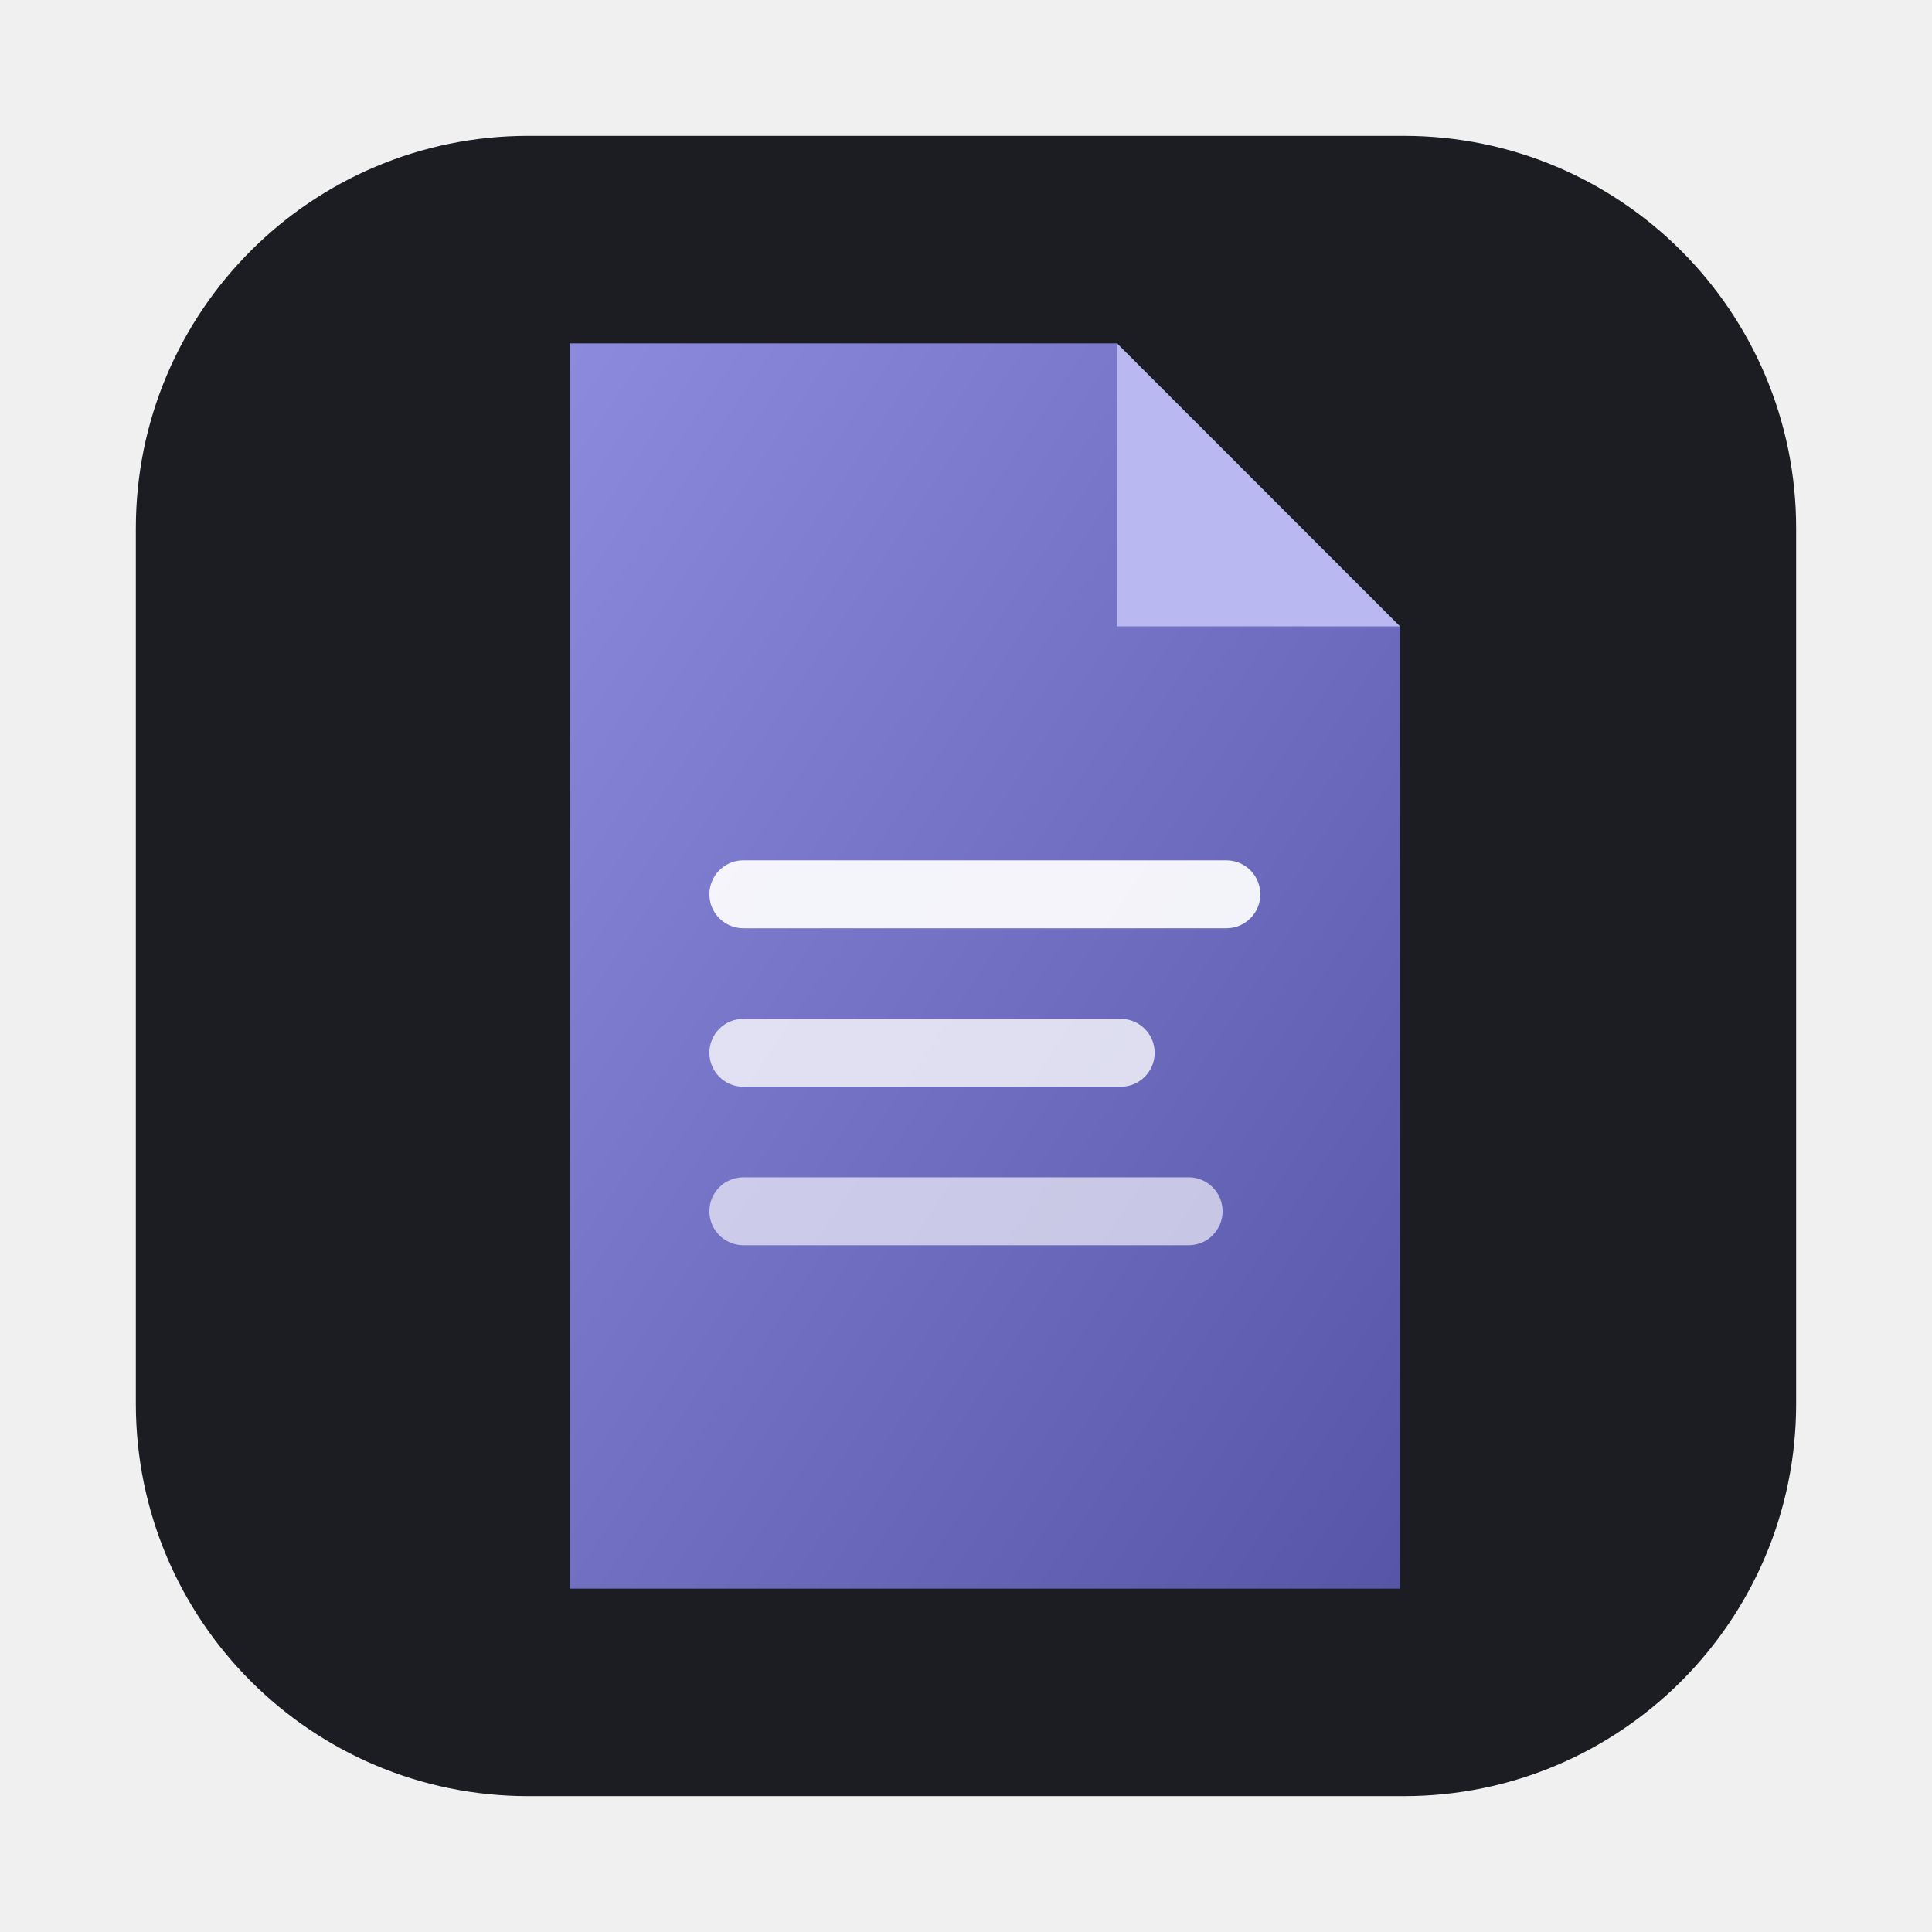
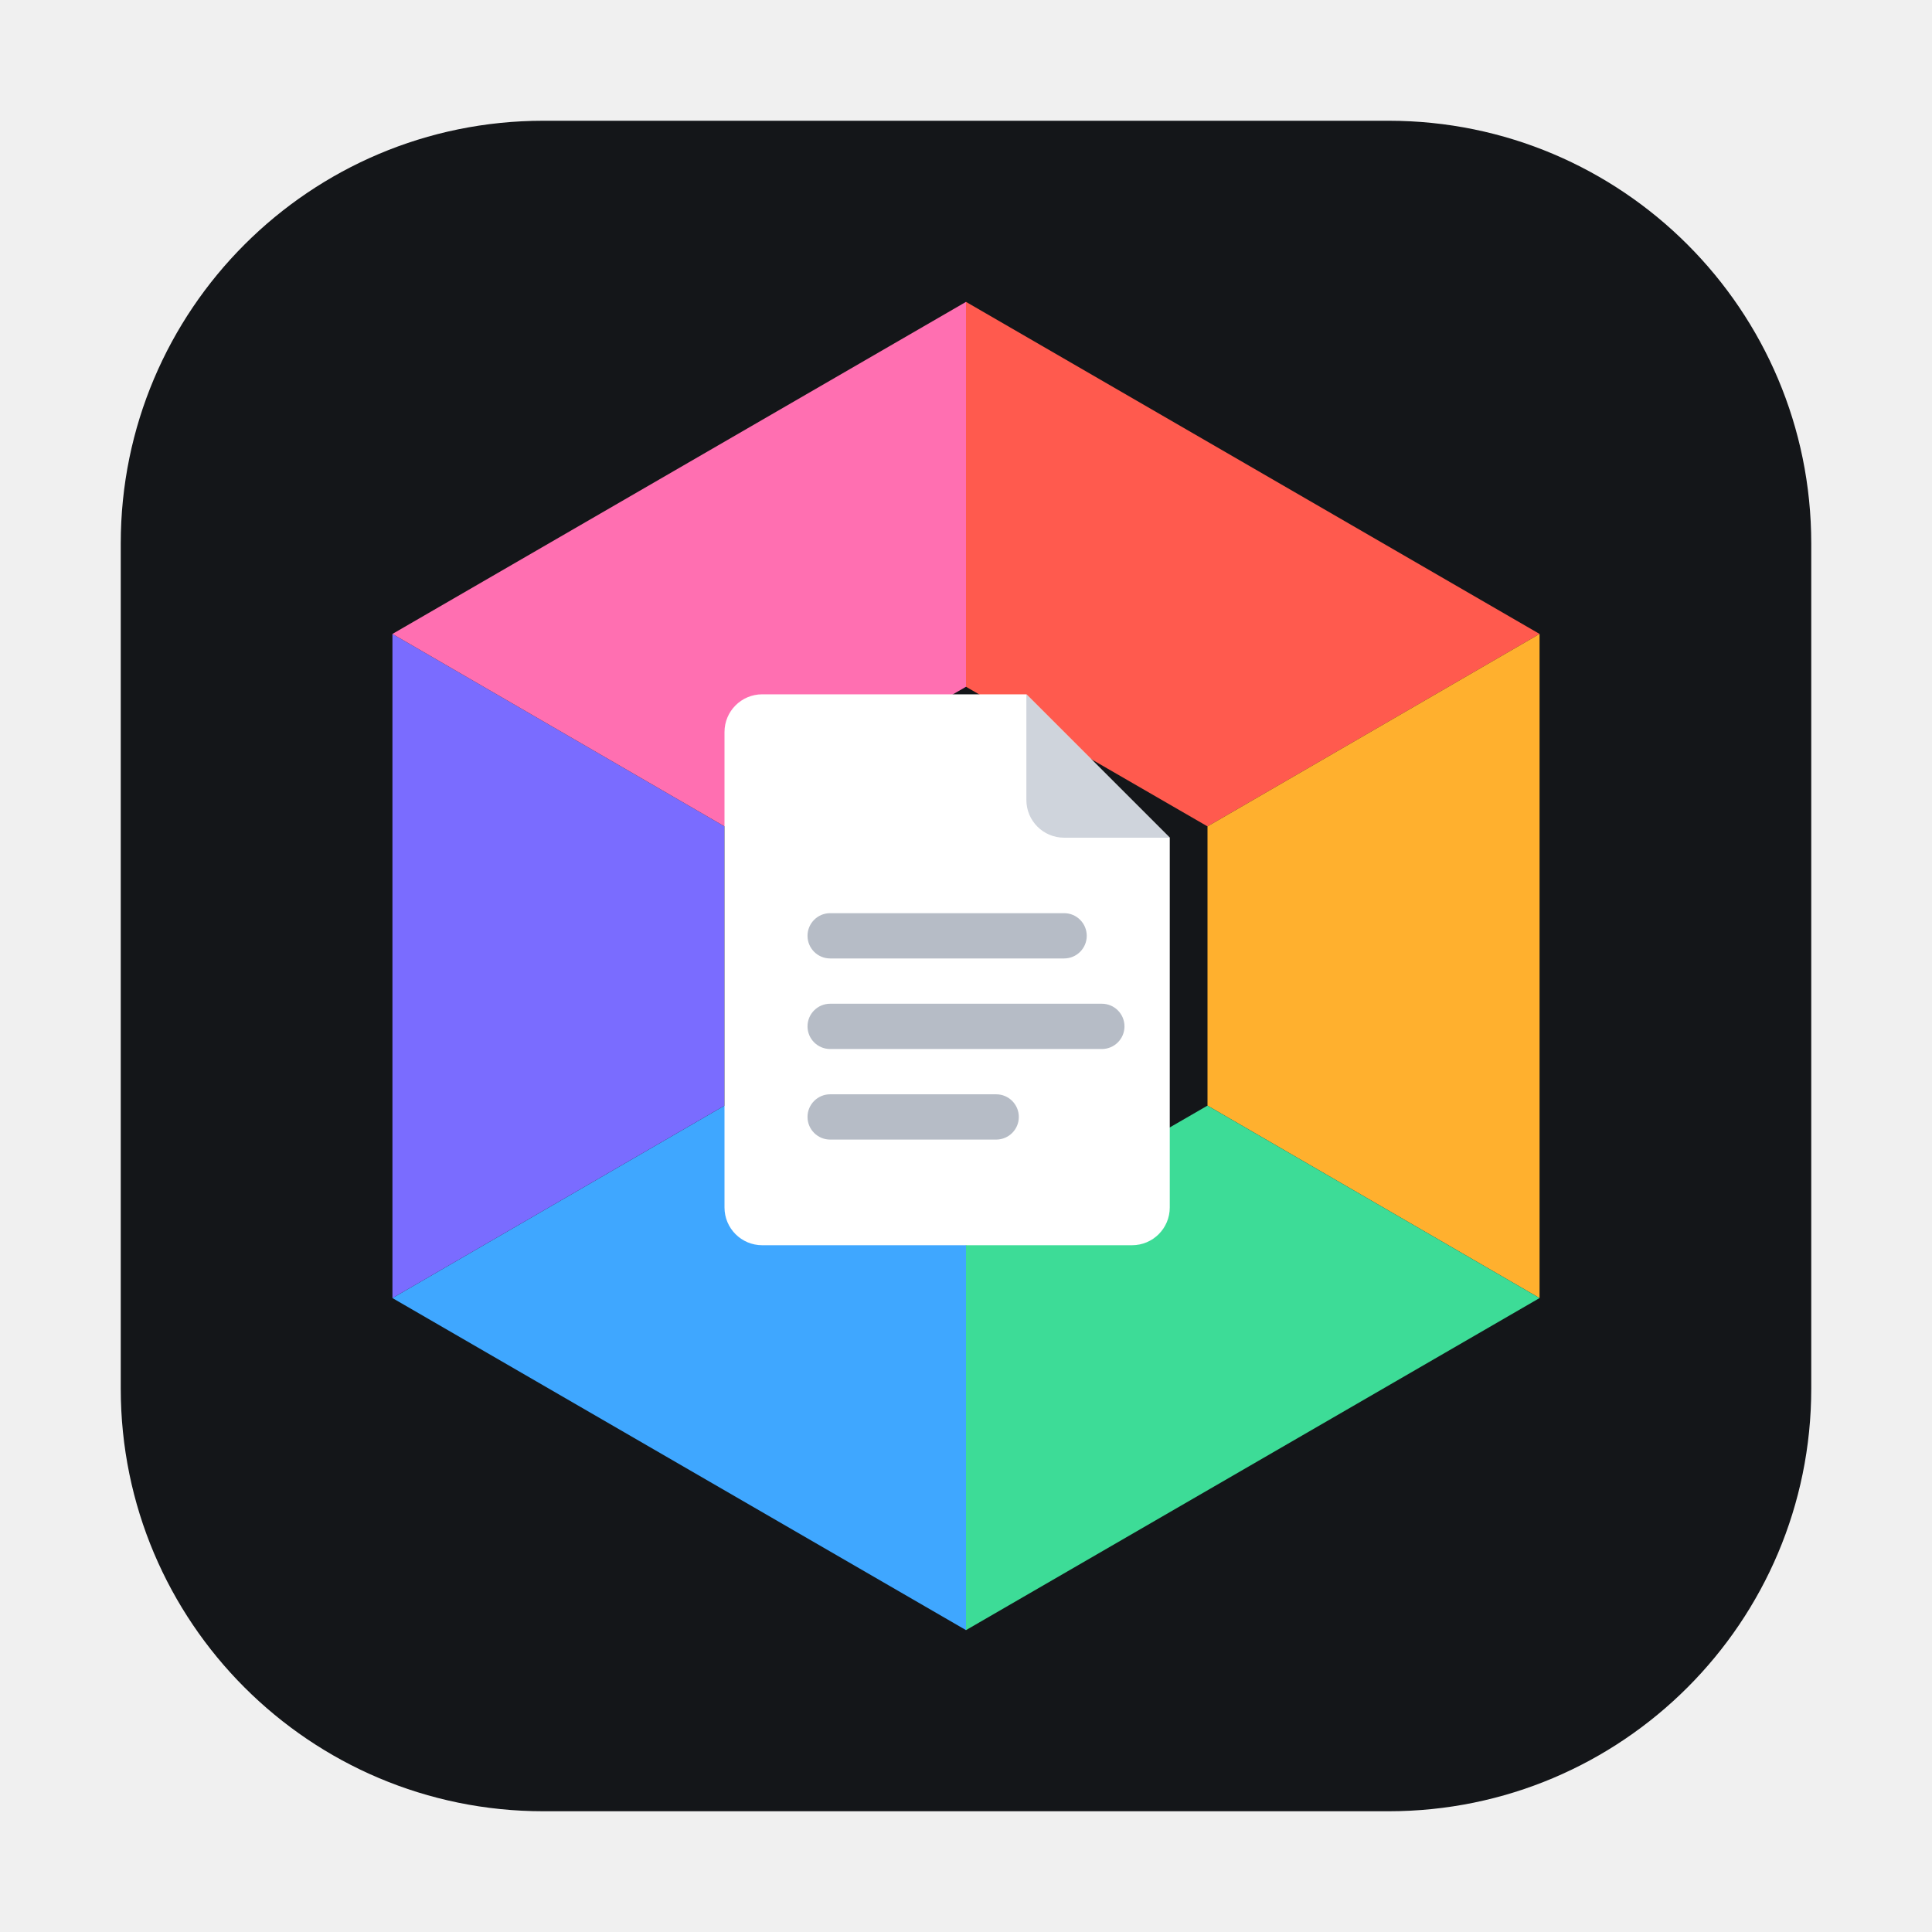
<svg xmlns="http://www.w3.org/2000/svg" viewBox="0 0 512 512">
-   <defs>
-     <linearGradient id="g" x1="0" y1="0" x2="1" y2="1">
-       <stop offset="0" stop-color="#8b8add" />
-       <stop offset="1" stop-color="#5755a8" />
-     </linearGradient>
-   </defs>
-   <rect x="36" y="36" width="440" height="440" rx="104" fill="#1b1d22" />
-   <path d="M151 91h145l75 75v255H151z" fill="url(#g)" />
-   <path d="M296 91v75h75" fill="#b9b8f1" />
-   <rect x="188" y="228" width="146" height="18" rx="9" fill="#fff" opacity=".92" />
-   <rect x="188" y="270" width="118" height="18" rx="9" fill="#fff" opacity=".78" />
-   <rect x="188" y="312" width="136" height="18" rx="9" fill="#fff" opacity=".64" />
+   <rect x="32" y="32" width="448" height="448" rx="112" fill="#141619" />
+   <g transform="translate(256 256)">
+     <path d="M0-176 L152-88 L64-37 L0-74Z" fill="#ff5a4e" />
+     <path d="M152-88 L152 88 L64 37 L64-37Z" fill="#ffb02e" />
+     <path d="M152 88 L0 176 L0 74 L64 37Z" fill="#3ddc97" />
+     <path d="M0 176 L-152 88 L-64 37 L0 74Z" fill="#3fa7ff" />
+     <path d="M-152 88 L-152-88 L-64-37 L-64 37Z" fill="#7a6cff" />
+     <path d="M-152-88 L0-176 L0-74 L-64-37Z" fill="#ff6fb1" />
+     <path d="M-54-72h70l38 38v98a10 10 0 0 1-10 10h-98a10 10 0 0 1-10-10v-126a10 10 0 0 1 10-10z" fill="#ffffff" />
+     <path d="M16-72v28a10 10 0 0 0 10 10h28z" fill="#cfd4dc" />
+     <rect x="-42" y="-14" width="74" height="12" rx="6" fill="#b6bcc6" />
+     <rect x="-42" y="10" width="84" height="12" rx="6" fill="#b6bcc6" />
+     <rect x="-42" y="34" width="56" height="12" rx="6" fill="#b6bcc6" />
+   </g>
</svg>
